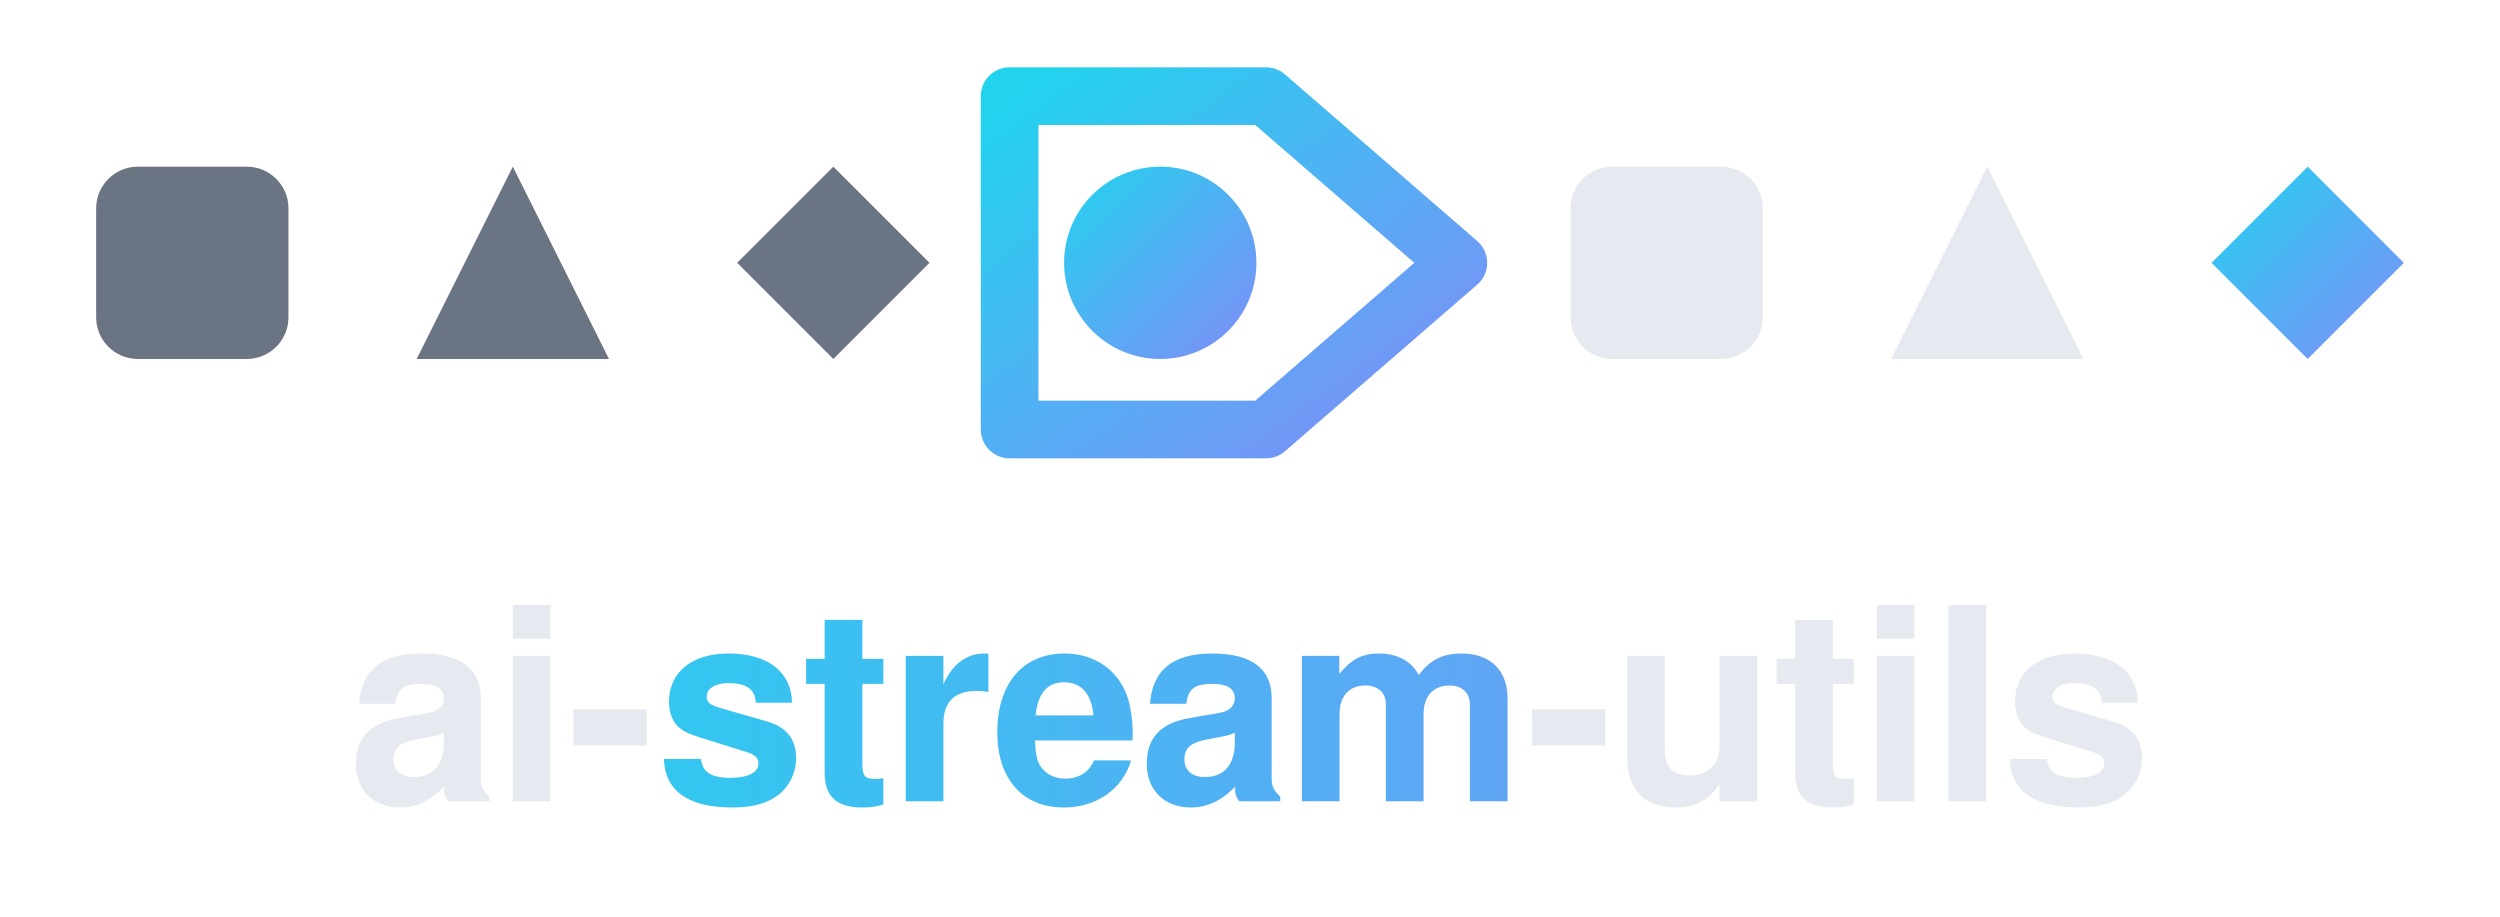
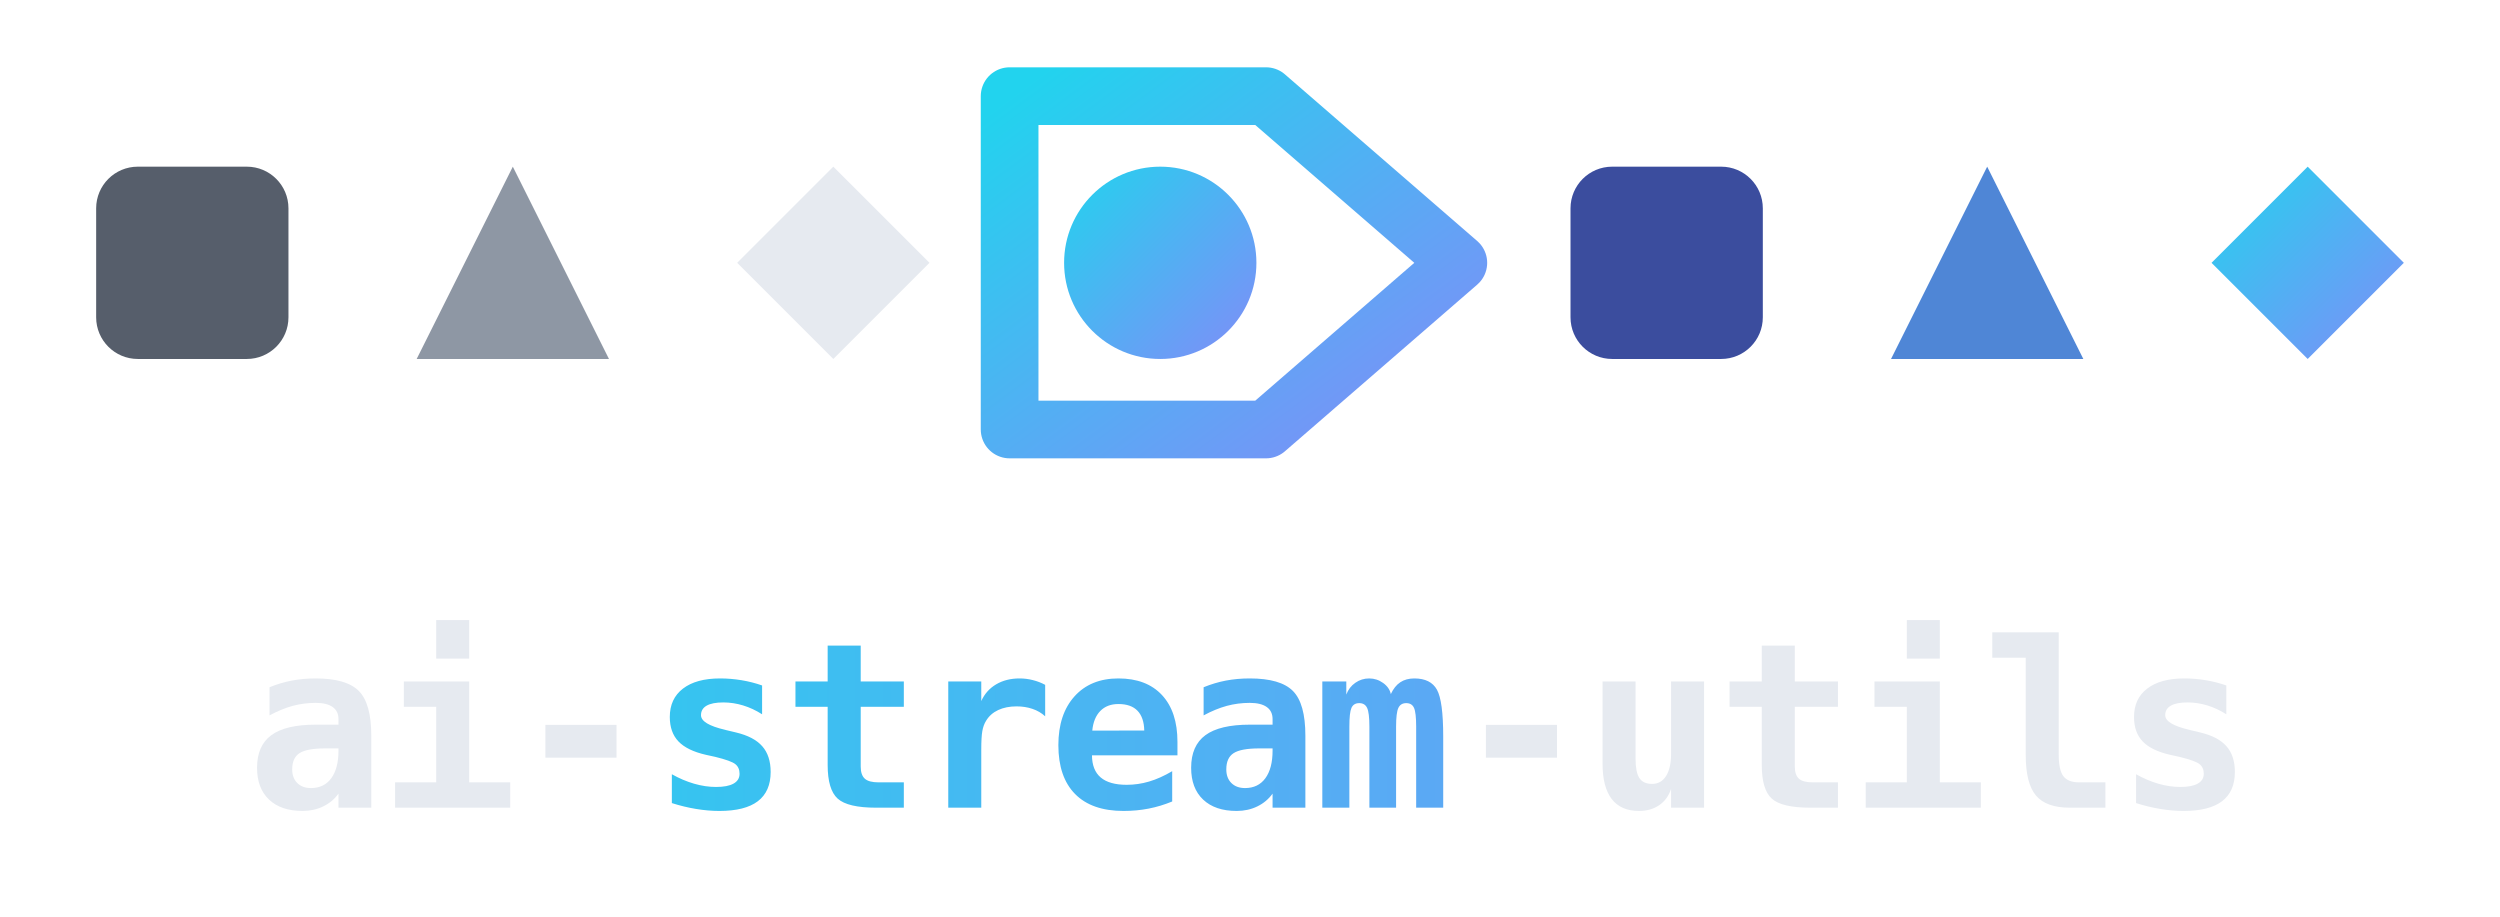
<svg xmlns="http://www.w3.org/2000/svg" width="780" height="286" viewBox="0 0 780 286">
  <defs>
    <linearGradient id="accA" x1="0" y1="0" x2="1" y2="1">
      <stop offset="0" stop-color="#22d3ee" />
      <stop offset="1" stop-color="#818cf8" />
    </linearGradient>
    <linearGradient id="accText" x1="0" y1="0" x2="1" y2="0">
      <stop offset="0" stop-color="#22d3ee" />
      <stop offset="1" stop-color="#818cf8" />
    </linearGradient>
  </defs>
-   <rect x="30" y="52" width="60" height="60" rx="13" fill="#6b7482" />
-   <polygon points="160,52 190,112 130,112" fill="#6b7482" />
-   <polygon points="260,52 290,82 260,112 230,82" fill="#6b7482" />
+   <rect x="30" y="52" width="60" height="60" rx="13" fill="#565e6b" />
+   <polygon points="160,52 190,112 130,112" fill="#8e97a4" />
+   <polygon points="260,52 290,82 260,112 230,82" fill="#e6eaf0" />
  <path d="M315 30 L395 30 L455 82 L395 134 L315 134 Z" fill="none" stroke="url(#accA)" stroke-width="18" stroke-linejoin="round" />
  <circle cx="362" cy="82" r="30" fill="url(#accA)" />
-   <rect x="490" y="52" width="60" height="60" rx="13" fill="#e6eaf0" />
-   <polygon points="620,52 650,112 590,112" fill="#e6eaf0" />
+   <rect x="490" y="52" width="60" height="60" rx="13" fill="#3b4d9e" />
+   <polygon points="620,52 650,112 590,112" fill="#4f86d6" />
  <polygon points="720,52 750,82 720,112 690,82" fill="url(#accA)" />
-   <text x="390" y="250" text-anchor="middle" font-family="Helvetica, Arial, sans-serif" font-weight="700" font-size="84" letter-spacing="-1" fill="#e6eaf0">ai-<tspan fill="url(#accText)">stream</tspan>-utils</text>
+   <text x="390" y="252" text-anchor="middle" font-family="'JetBrains Mono', monospace" font-weight="700" font-size="72" letter-spacing="-2" fill="#e6eaf0">ai-<tspan fill="url(#accText)">stream</tspan>-utils</text>
</svg>
